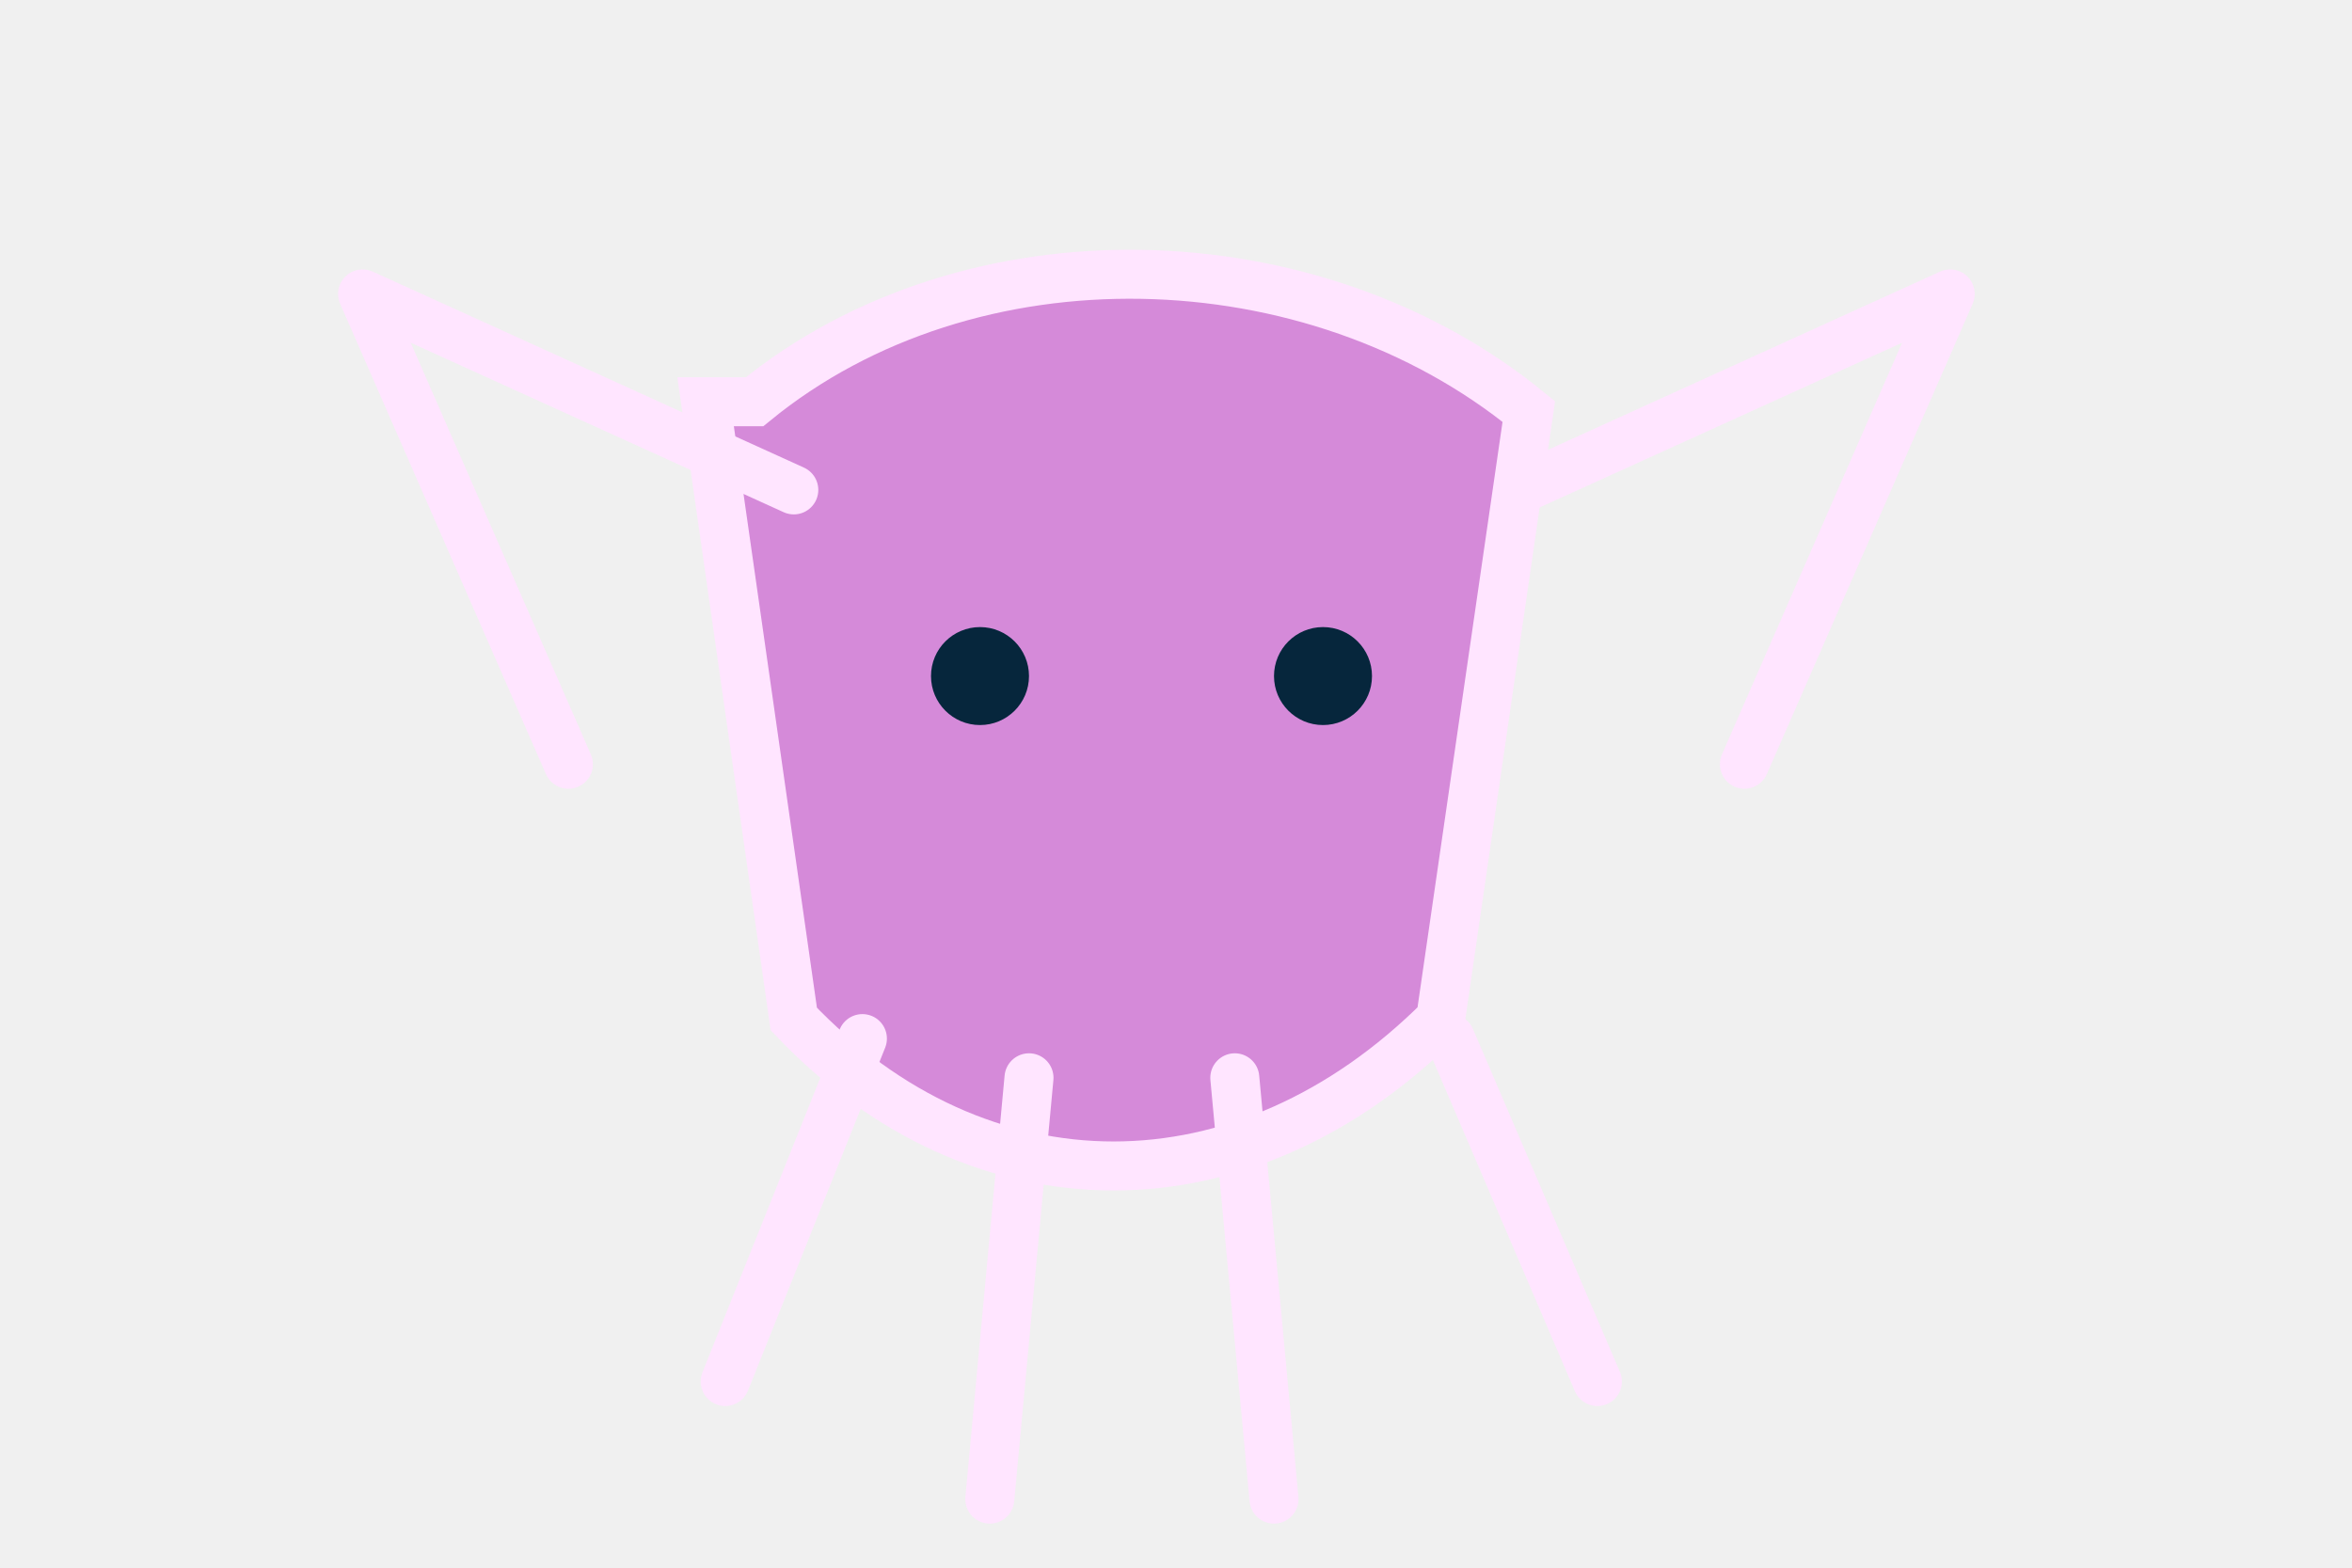
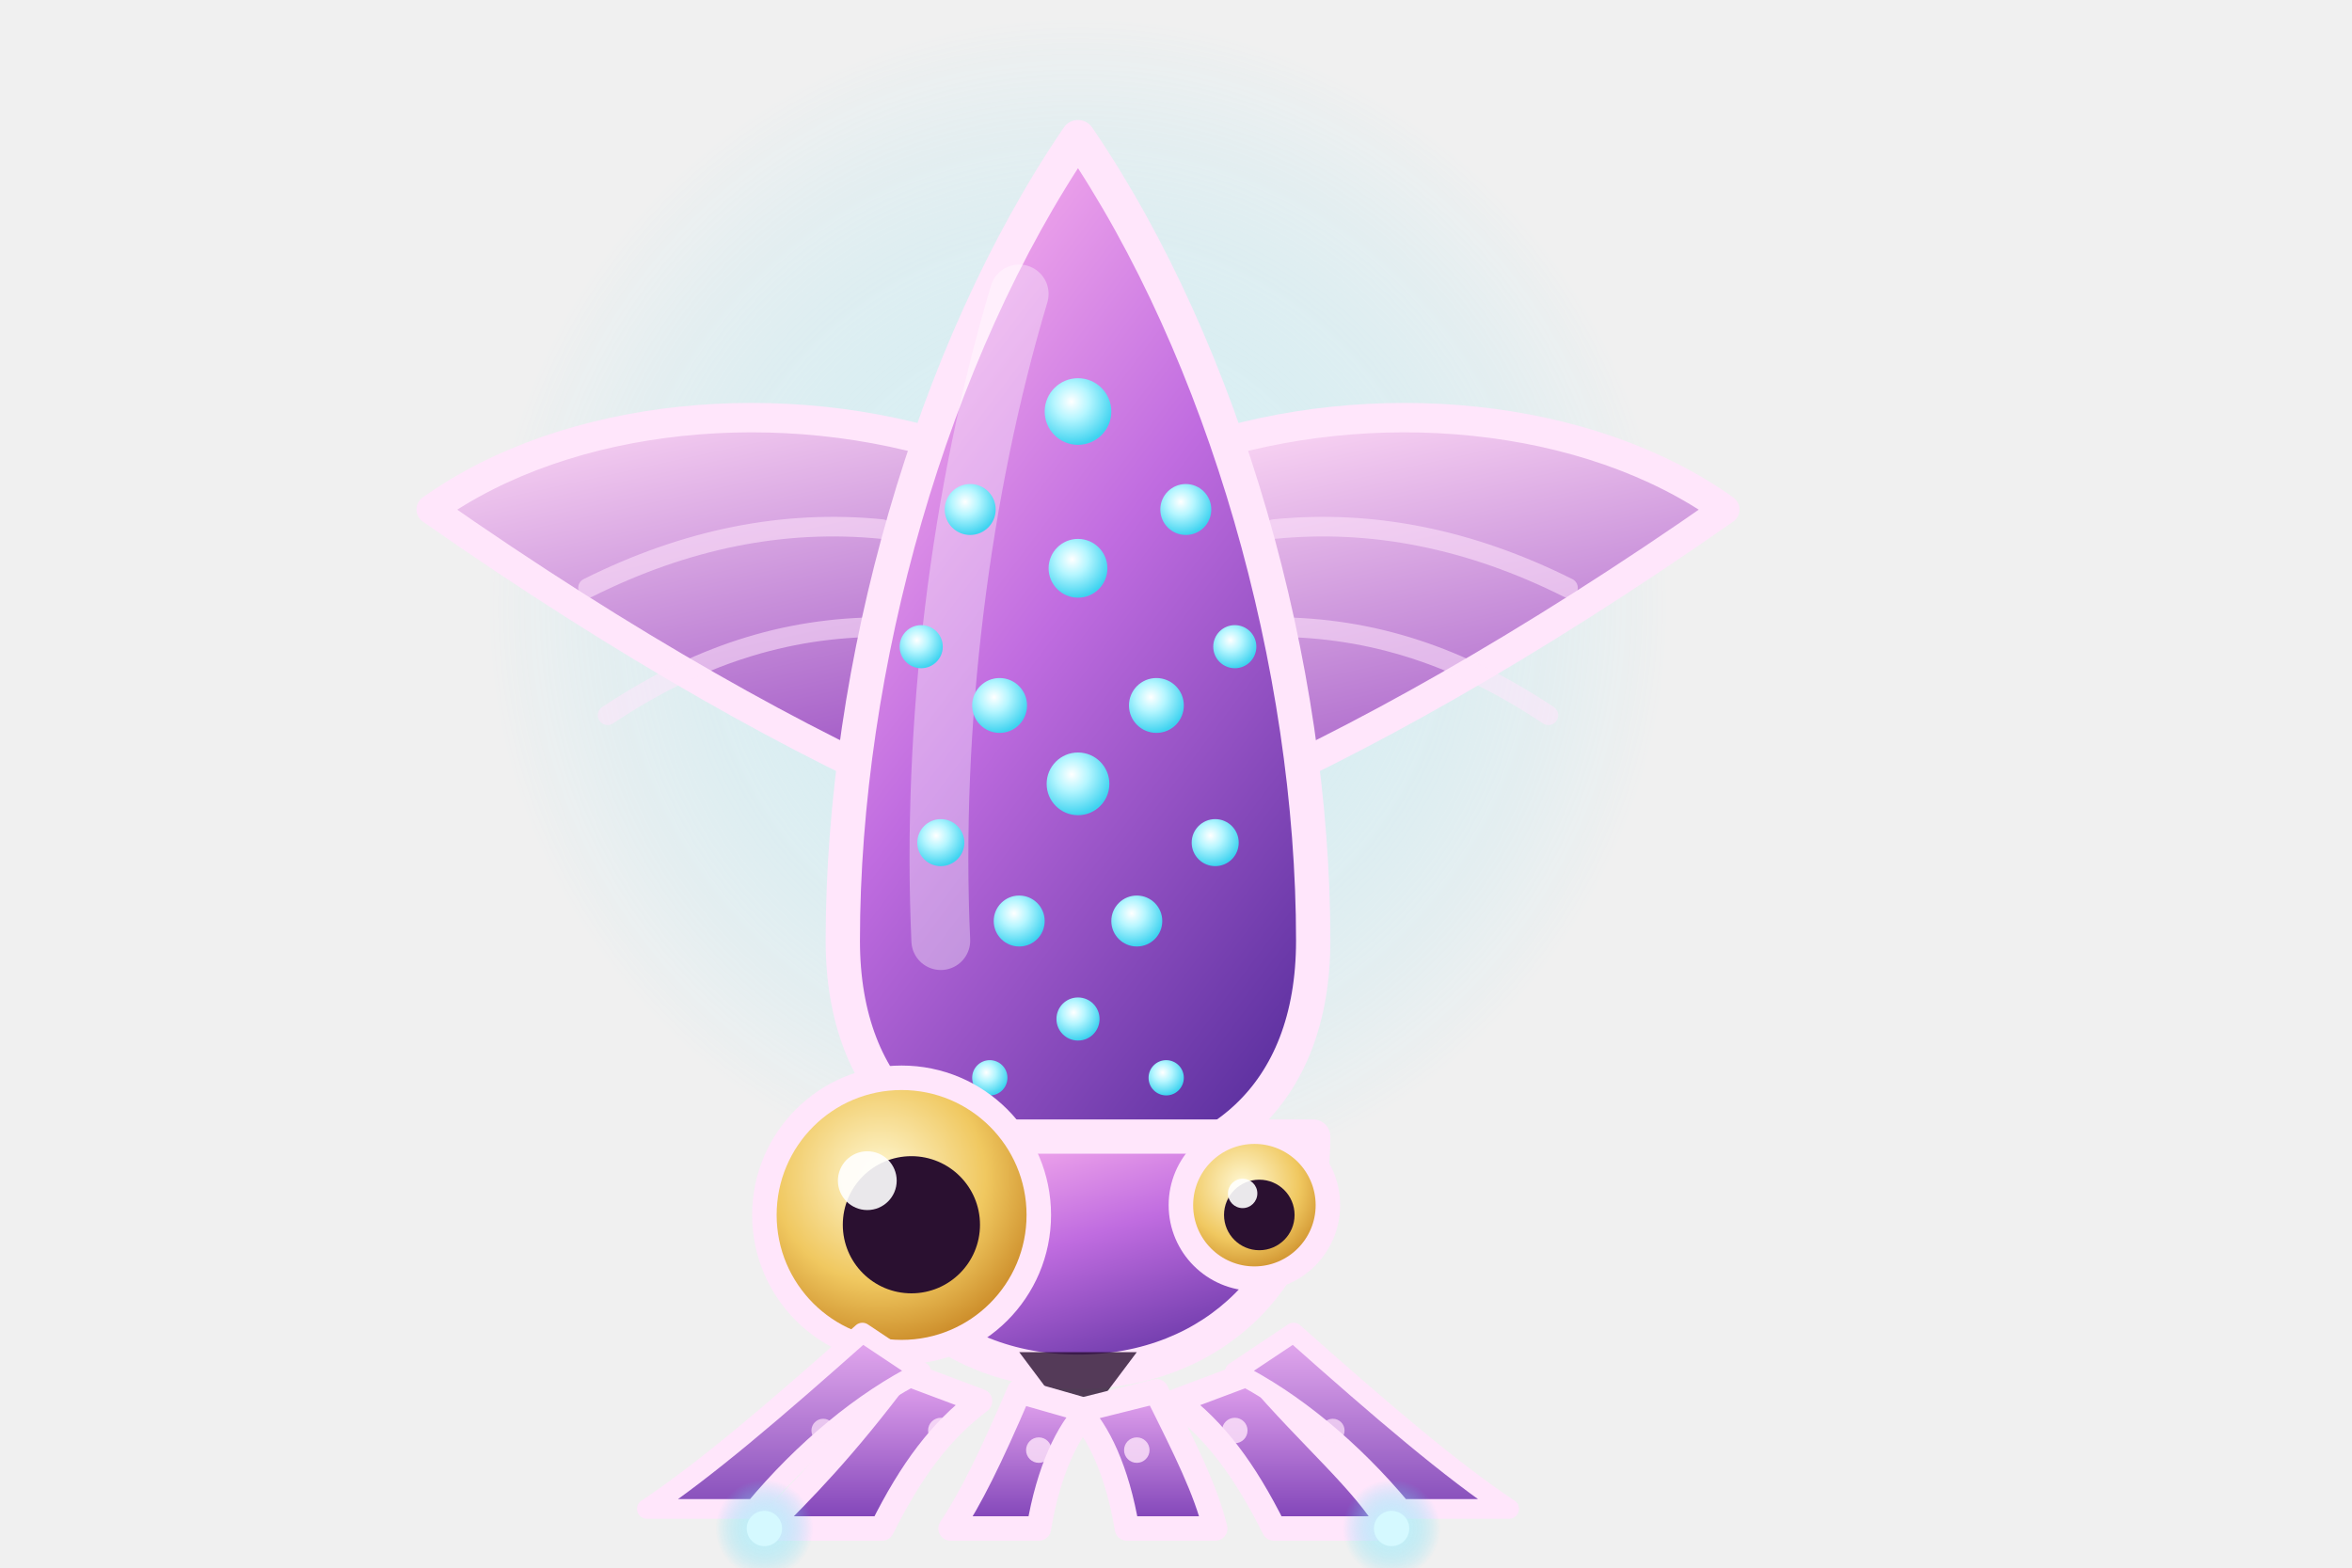
<svg xmlns="http://www.w3.org/2000/svg" viewBox="0 0 240 160" role="img">
-   <path d="M77 41c22-18 57-17 79 1l-9 62c-20 20-47 20-66 0l-9-63Z" fill="#d58ad9" stroke="#ffe5ff" stroke-width="5" />
-   <path d="m81 50-44-20 21 48m97-28 44-20-21 48M88 106l-14 35m31-31-4 43m25-43 4 43m18-47 15 35" fill="none" stroke="#ffe5ff" stroke-width="5" stroke-linecap="round" stroke-linejoin="round" />
-   <circle cx="100" cy="69" r="5" fill="#06263c" />
-   <circle cx="135" cy="69" r="5" fill="#06263c" />
+   <defs>
+     <linearGradient id="js-mantle" x1="0.2" y1="0" x2="0.8" y2="1">
+       <stop offset="0" stop-color="#ffb8ef" />
+       <stop offset="0.45" stop-color="#c06ce0" />
+       <stop offset="1" stop-color="#5a2f9e" />
+     </linearGradient>
+     <linearGradient id="js-fin" x1="0" y1="0" x2="0.3" y2="1">
+       <stop offset="0" stop-color="#ffdcf6" />
+       <stop offset="1" stop-color="#a55fc8" />
+     </linearGradient>
+     <linearGradient id="js-arm" x1="0" y1="0" x2="0" y2="1">
+       <stop offset="0" stop-color="#e6a6f0" />
+       <stop offset="1" stop-color="#7b3fb5" />
+     </linearGradient>
+     <radialGradient id="js-jewel" cx="0.4" cy="0.35" r="0.65">
+       <stop offset="0" stop-color="#ffffff" />
+       <stop offset="0.4" stop-color="#b6f6ff" />
+       <stop offset="1" stop-color="#3fd3f0" />
+     </radialGradient>
+     <radialGradient id="js-glow" cx="0.5" cy="0.5" r="0.5">
+       <stop offset="0" stop-color="#cdf8ff" stop-opacity="0.9" />
+       <stop offset="1" stop-color="#54d8f5" stop-opacity="0" />
+     </radialGradient>
+     <radialGradient id="js-eye" cx="0.42" cy="0.36" r="0.7">
+       <stop offset="0" stop-color="#fff8d4" />
+       <stop offset="0.55" stop-color="#f0c860" />
+       <stop offset="1" stop-color="#c07918" />
+     </radialGradient>
+   </defs>
+   <circle cx="110" cy="62" r="60" fill="url(#js-glow)" fill-opacity="0.5" />
+   <path d="M98 46C80 40 58 42 44 52c20 14 38 24 52 30Z" fill="url(#js-fin)" stroke="#ffe6fb" stroke-width="3" stroke-linejoin="round" />
+   <path d="M122 46c18-6 40-4 54 6-20 14-38 24-52 30Z" fill="url(#js-fin)" stroke="#ffe6fb" stroke-width="3" stroke-linejoin="round" />
+   <path d="M90 54c-10-1-20 1-30 6M90 64c-10 0-19 3-28 9" fill="none" stroke="#ffe6fb" stroke-opacity="0.55" stroke-width="2" stroke-linecap="round" />
+   <path d="M130 54c10-1 20 1 30 6M130 64c10 0 19 3 28 9" fill="none" stroke="#ffe6fb" stroke-opacity="0.55" stroke-width="2" stroke-linecap="round" />
+   <path d="M110 14c15 22 24 54 24 82 0 16-10 24-24 24s-24-8-24-24c0-28 9-60 24-82Z" fill="url(#js-mantle)" stroke="#ffe6fb" stroke-width="3.5" stroke-linejoin="round" />
+   <path d="M104 30c-6 20-9 44-8 66" fill="none" stroke="#ffffff" stroke-opacity="0.35" stroke-width="6" stroke-linecap="round" />
+   <circle cx="110" cy="42" r="3.4" fill="url(#js-jewel)" />
+   <circle cx="99" cy="52" r="2.6" fill="url(#js-jewel)" />
+   <circle cx="121" cy="52" r="2.6" fill="url(#js-jewel)" />
+   <circle cx="110" cy="58" r="3" fill="url(#js-jewel)" />
+   <circle cx="94" cy="66" r="2.2" fill="url(#js-jewel)" />
+   <circle cx="126" cy="66" r="2.2" fill="url(#js-jewel)" />
+   <circle cx="102" cy="72" r="2.8" fill="url(#js-jewel)" />
+   <circle cx="118" cy="72" r="2.8" fill="url(#js-jewel)" />
+   <circle cx="110" cy="80" r="3.2" fill="url(#js-jewel)" />
+   <circle cx="96" cy="86" r="2.4" fill="url(#js-jewel)" />
+   <circle cx="124" cy="86" r="2.4" fill="url(#js-jewel)" />
+   <circle cx="104" cy="94" r="2.6" fill="url(#js-jewel)" />
+   <circle cx="116" cy="94" r="2.6" fill="url(#js-jewel)" />
+   <circle cx="110" cy="104" r="2.2" fill="url(#js-jewel)" />
+   <circle cx="101" cy="110" r="1.8" fill="url(#js-jewel)" />
+   <circle cx="119" cy="110" r="1.8" fill="url(#js-jewel)" />
+   <path d="M86 116c0 14 10 24 24 24s24-10 24-24Z" fill="url(#js-mantle)" stroke="#ffe6fb" stroke-width="3.5" stroke-linejoin="round" />
+   <circle cx="92" cy="124" r="14" fill="url(#js-eye)" stroke="#ffe6fb" stroke-width="2.5" />
+   <circle cx="93" cy="125" r="7" fill="#2a1030" />
+   <circle cx="88.5" cy="120.5" r="3" fill="#ffffff" fill-opacity="0.9" />
+   <circle cx="128" cy="123" r="7.5" fill="url(#js-eye)" stroke="#ffe6fb" stroke-width="2.5" />
+   <circle cx="128.5" cy="124" r="3.6" fill="#2a1030" />
+   <circle cx="126.8" cy="121.8" r="1.5" fill="#ffffff" fill-opacity="0.9" />
+   <path d="M104 138h12l-6 8Z" fill="#2a1030" fill-opacity="0.8" />
+   <path d="M92 140c-6 8-10 12-14 16h12c3-6 6-10 10-13Z" fill="url(#js-arm)" stroke="#ffe6fb" stroke-width="2.5" stroke-linejoin="round" />
+   <path d="M104 142c-3 7-5 11-7 14h9c1-6 3-10 5-12Z" fill="url(#js-arm)" stroke="#ffe6fb" stroke-width="2.5" stroke-linejoin="round" />
+   <path d="M118 142c3 6 5 10 6 14h-9c-1-6-3-10-5-12Z" fill="url(#js-arm)" stroke="#ffe6fb" stroke-width="2.5" stroke-linejoin="round" />
+   <path d="M128 140c6 7 11 11 14 16h-12c-3-6-6-10-10-13Z" fill="url(#js-arm)" stroke="#ffe6fb" stroke-width="2.5" stroke-linejoin="round" />
+   <path d="M88 136c-9 8-16 14-22 18h11c5-6 11-11 17-14Z" fill="url(#js-arm)" fill-opacity="0.92" stroke="#ffe6fb" stroke-width="2" stroke-linejoin="round" />
+   <path d="M132 136c9 8 16 14 22 18h-11c-5-6-11-11-17-14Z" fill="url(#js-arm)" fill-opacity="0.92" stroke="#ffe6fb" stroke-width="2" stroke-linejoin="round" />
+   <circle cx="96" cy="146" r="1.3" fill="#ffe6fb" fill-opacity="0.8" />
+   <circle cx="106" cy="148" r="1.3" fill="#ffe6fb" fill-opacity="0.8" />
+   <circle cx="116" cy="148" r="1.3" fill="#ffe6fb" fill-opacity="0.8" />
+   <circle cx="126" cy="146" r="1.3" fill="#ffe6fb" fill-opacity="0.8" />
+   <circle cx="84" cy="146" r="1.2" fill="#ffe6fb" fill-opacity="0.7" />
+   <circle cx="136" cy="146" r="1.2" fill="#ffe6fb" fill-opacity="0.7" />
+   <circle cx="78" cy="156" r="5" fill="url(#js-glow)" />
+   <circle cx="78" cy="156" r="1.8" fill="#d5f9ff" />
+   <circle cx="142" cy="156" r="5" fill="url(#js-glow)" />
+   <circle cx="142" cy="156" r="1.8" fill="#d5f9ff" />
</svg>
